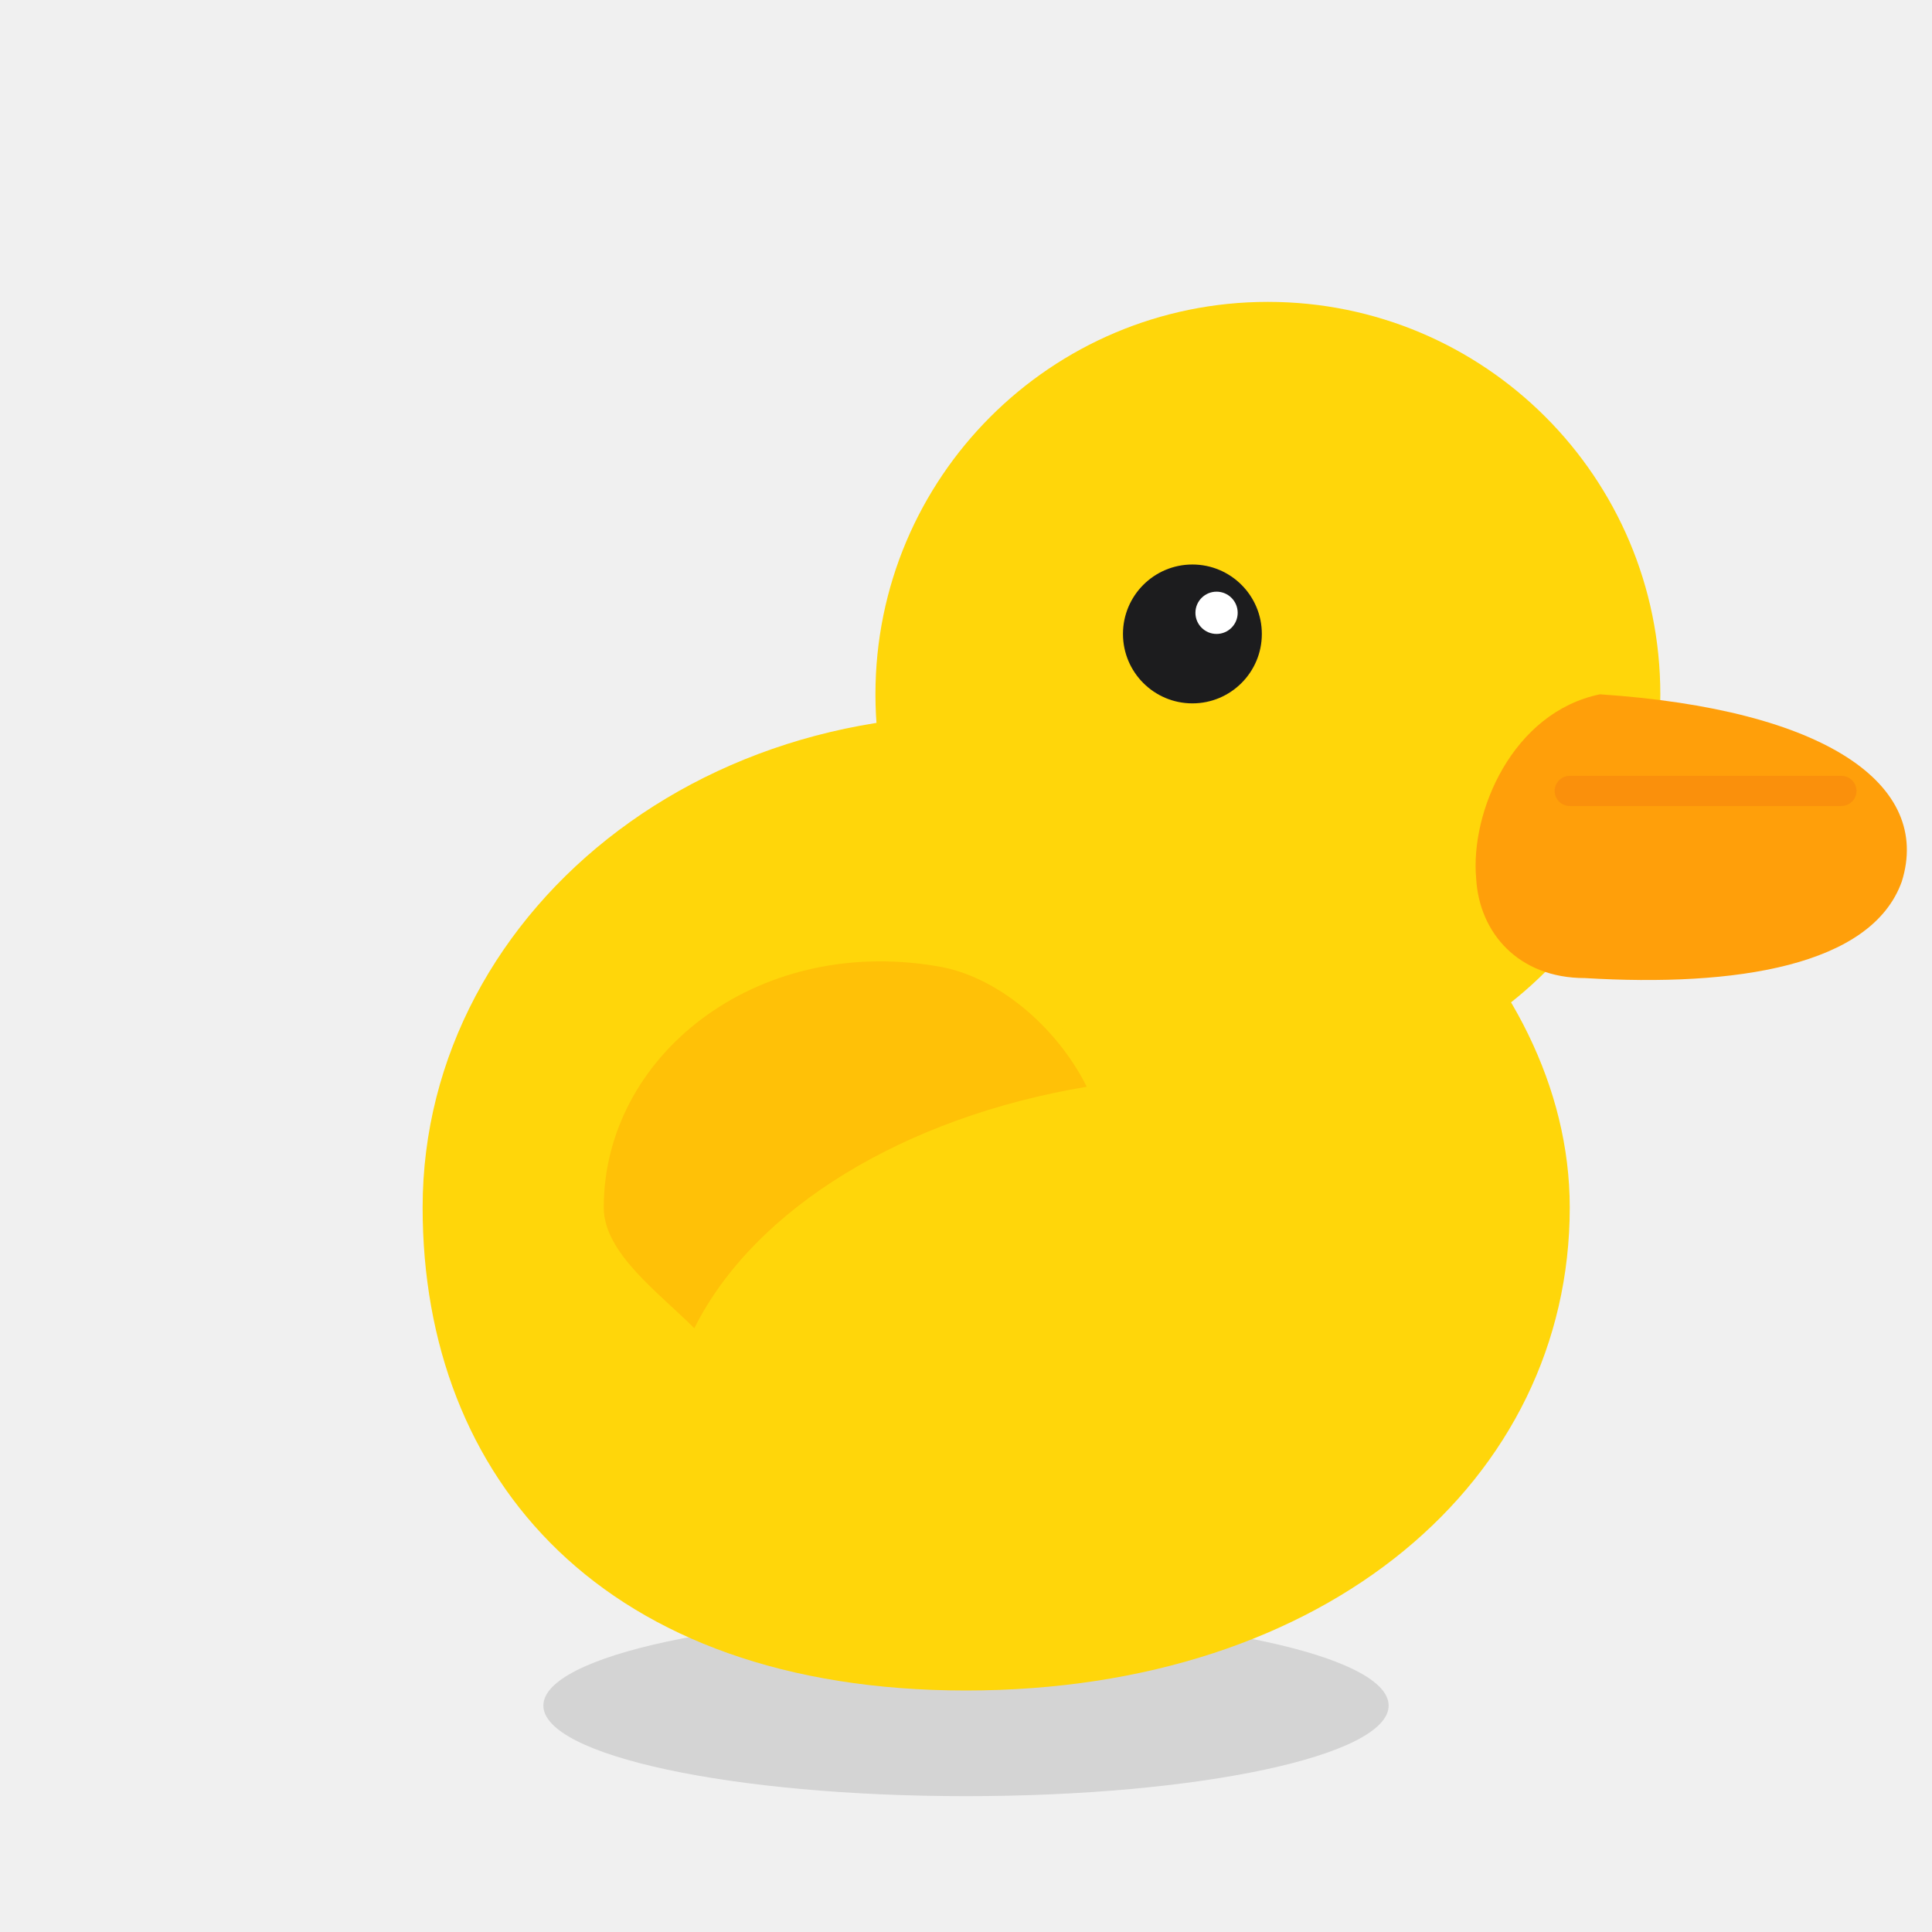
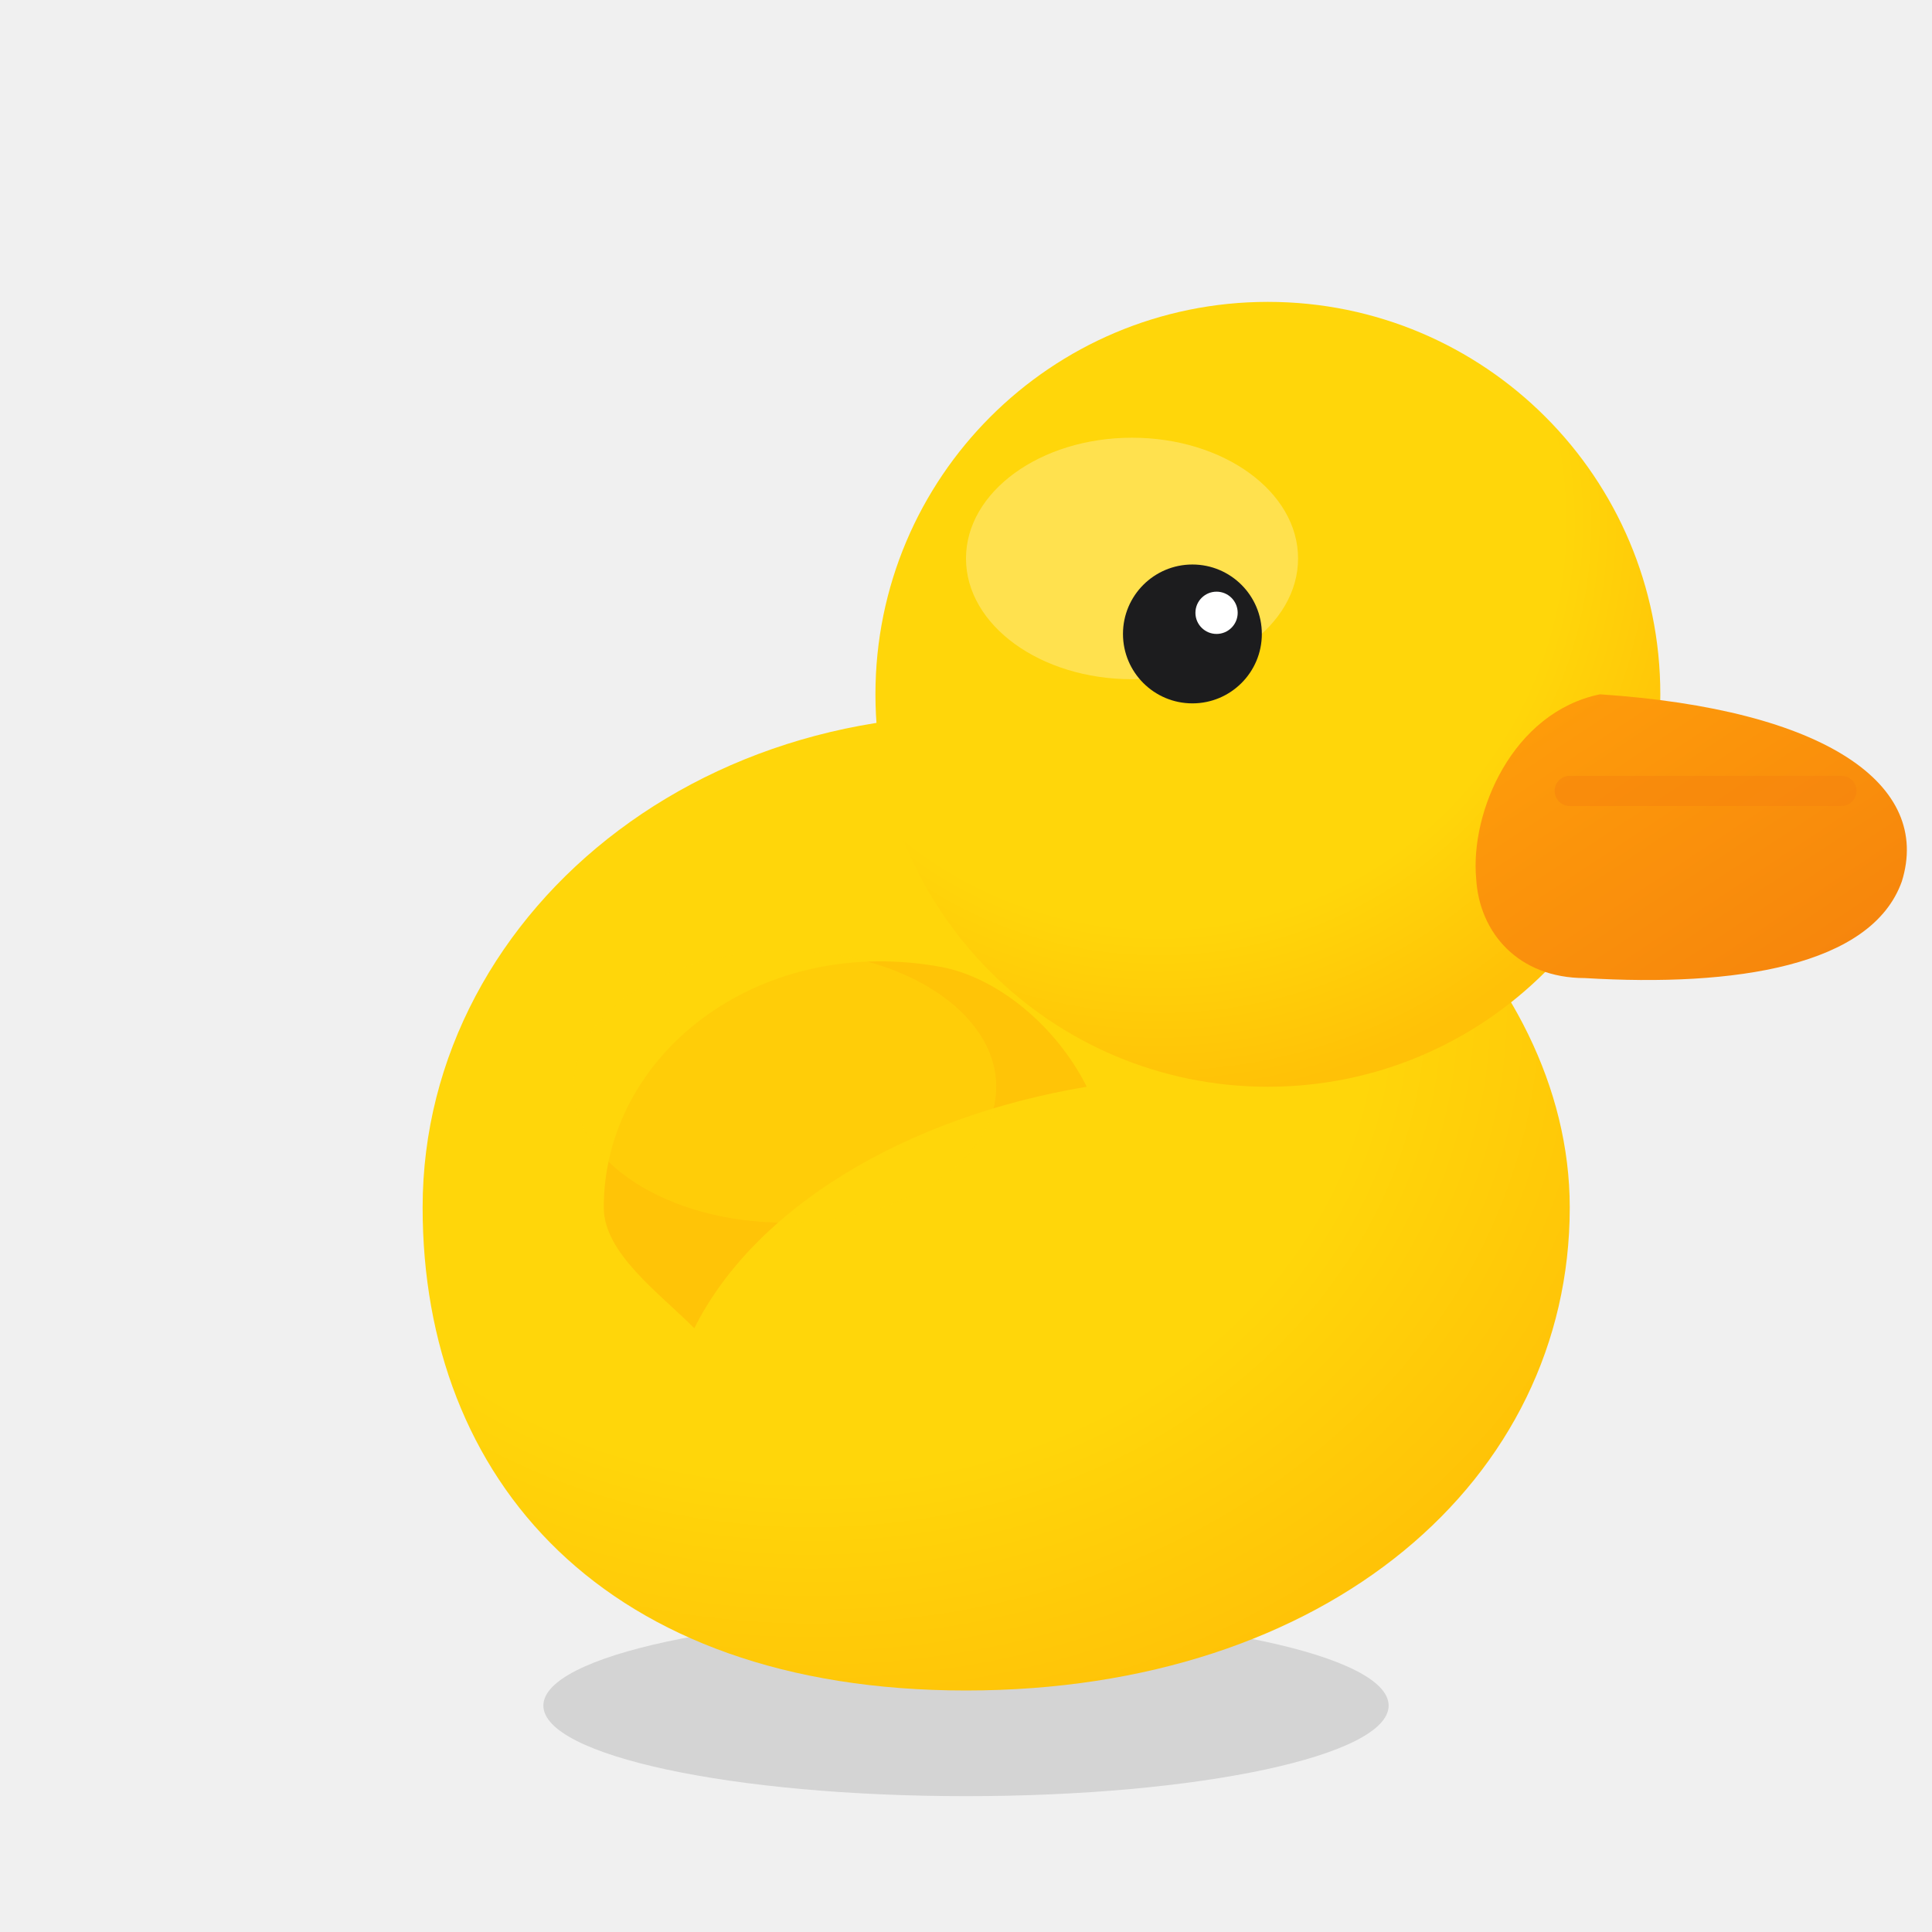
- <svg xmlns="http://www.w3.org/2000/svg" viewBox="0 0 64 64">
-   <ellipse cx="32" cy="56.5" rx="14" ry="3" fill="#000" opacity=".12" />
-   <path d="M14 40c0-10 10-18 22-16 8 1 16 8 16 16 0 9-8 16-20 16s-18-7-18-16z" fill="#FFD60A" />
-   <path d="M20 40c0-5 5-9 11-8 2 .3 4 2 5 4-6 1-11 4-13 8-1.2-1.2-3-2.5-3-4z" fill="#FFC107" />
-   <circle cx="42" cy="23" r="13" fill="#FFD60A" />
-   <path d="M53 23c7.5.5 11 3 10 6.2-1 2.8-5.5 3.5-10.5 3.2-2.2 0-3.5-1.5-3.6-3.3-.2-2.2 1.2-5.5 4.1-6.1z" fill="#FF9F0A" />
-   <path d="M52 26.2h9" stroke="#F5820D" stroke-width="1" stroke-linecap="round" opacity=".5" />
-   <circle cx="39.5" cy="21" r="2.3" fill="#1C1C1E" />
-   <circle cx="40.3" cy="20.3" r=".7" fill="#fff" />
+ <svg xmlns="http://www.w3.org/2000/svg" viewBox="0 0 64 64" role="img" aria-label="快鸭鸭">
+   <defs>
+     <radialGradient id="bodyGrad" cx="34%" cy="30%" r="78%">
+       <stop offset="0%" stop-color="#FFD60A" />
+       <stop offset="62%" stop-color="#FFD60A" />
+       <stop offset="100%" stop-color="#FFC107" />
+     </radialGradient>
+     <radialGradient id="headGrad" cx="36%" cy="28%" r="74%">
+       <stop offset="0%" stop-color="#FFD60A" />
+       <stop offset="70%" stop-color="#FFD60A" />
+       <stop offset="100%" stop-color="#FFC107" />
+     </radialGradient>
+     <linearGradient id="beakGrad" x1="0" y1="0" x2="1" y2="1">
+       <stop offset="0%" stop-color="#FF9F0A" />
+       <stop offset="100%" stop-color="#F5820D" />
+     </linearGradient>
+     <style>
+       .shadow { transform-origin: 32px 56.5px; }
+       .float { transform-origin: 32px 52px; }
+       .eye { transform-origin: 39.5px 21px; }
+       .duck-idle .float { animation: bob 5s ease-in-out infinite; }
+       .duck-idle .shadow { animation: shadowPulse 5s ease-in-out infinite; }
+       .duck-idle .eye { animation: blink 5s ease-in-out infinite; }
+       @keyframes bob {
+         0%, 100% { transform: translateY(0); }
+         50% { transform: translateY(-1.6px); }
+       }
+       @keyframes shadowPulse {
+         0%, 100% { transform: scale(1); opacity: 1; }
+         50% { transform: scale(.92); opacity: .75; }
+       }
+       @keyframes blink {
+         0%, 46%, 54%, 100% { transform: scaleY(1); }
+         49%, 51% { transform: scaleY(.08); }
+       }
+       @media (prefers-reduced-motion: reduce) {
+         .float, .shadow, .eye { animation: none !important; }
+       }
+     </style>
+   </defs>
+   <g class="duck-static">
+     <ellipse class="shadow" cx="32" cy="56.5" rx="14" ry="3" fill="#000" opacity=".12" />
+     <g class="float">
+       <path d="M14 40c0-10 10-18 22-16 8 1 16 8 16 16 0 9-8 16-20 16s-18-7-18-16z" fill="url(#bodyGrad)" />
+       <path d="M20 40c0-5 5-9 11-8 2 .3 4 2 5 4-6 1-11 4-13 8-1.2-1.2-3-2.5-3-4z" fill="#FFC107" opacity=".85" />
+       <ellipse cx="26" cy="36" rx="7" ry="4.5" fill="#FFD60A" opacity=".55" />
+       <circle cx="42" cy="23" r="13" fill="url(#headGrad)" />
+       <ellipse cx="37.5" cy="18.5" rx="5.5" ry="4" fill="#fff" opacity=".28" />
+       <path d="M53 23c7.5.5 11 3 10 6.2-1 2.8-5.5 3.5-10.5 3.2-2.2 0-3.5-1.5-3.6-3.3-.2-2.2 1.2-5.5 4.1-6.1z" fill="url(#beakGrad)" />
+       <path d="M52 26.2h9" stroke="#F5820D" stroke-width="1" stroke-linecap="round" opacity=".5" />
+       <g class="eye">
+         <circle cx="39.5" cy="21" r="2.3" fill="#1C1C1E" />
+         <circle cx="40.3" cy="20.3" r=".7" fill="#fff" />
+       </g>
+     </g>
+   </g>
</svg>
